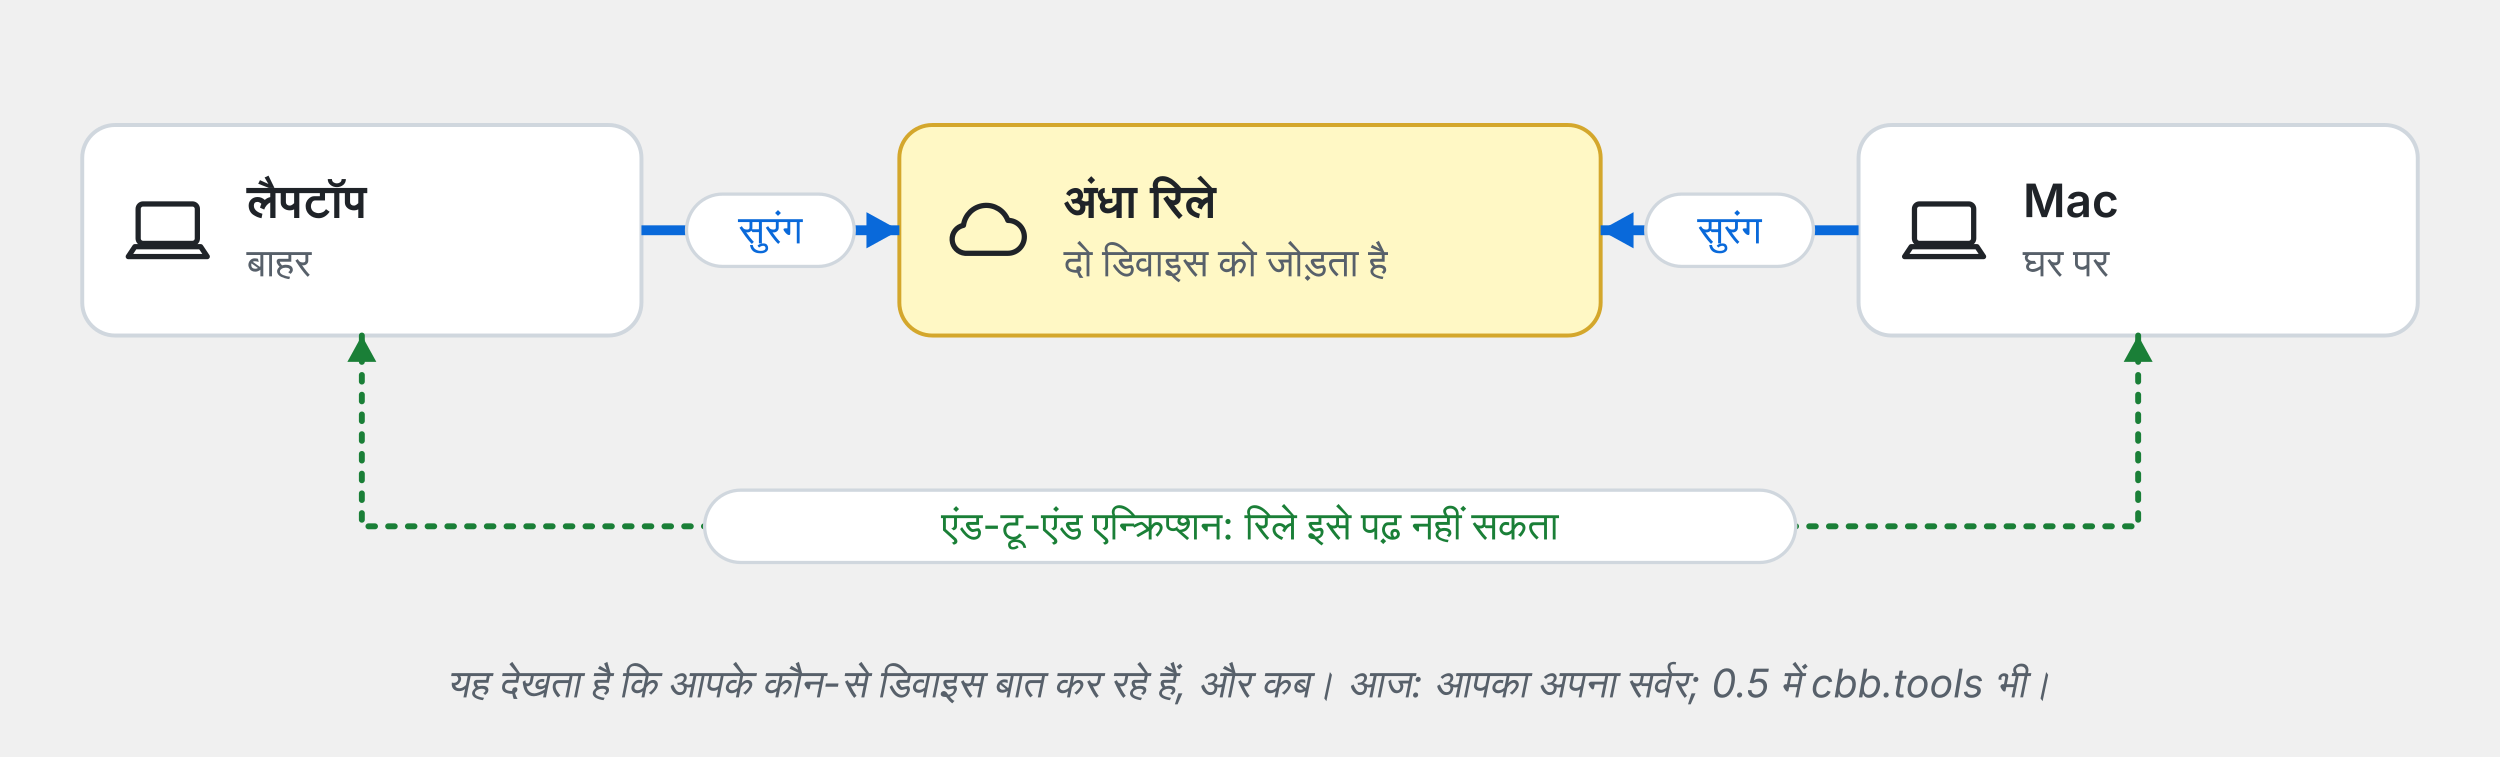
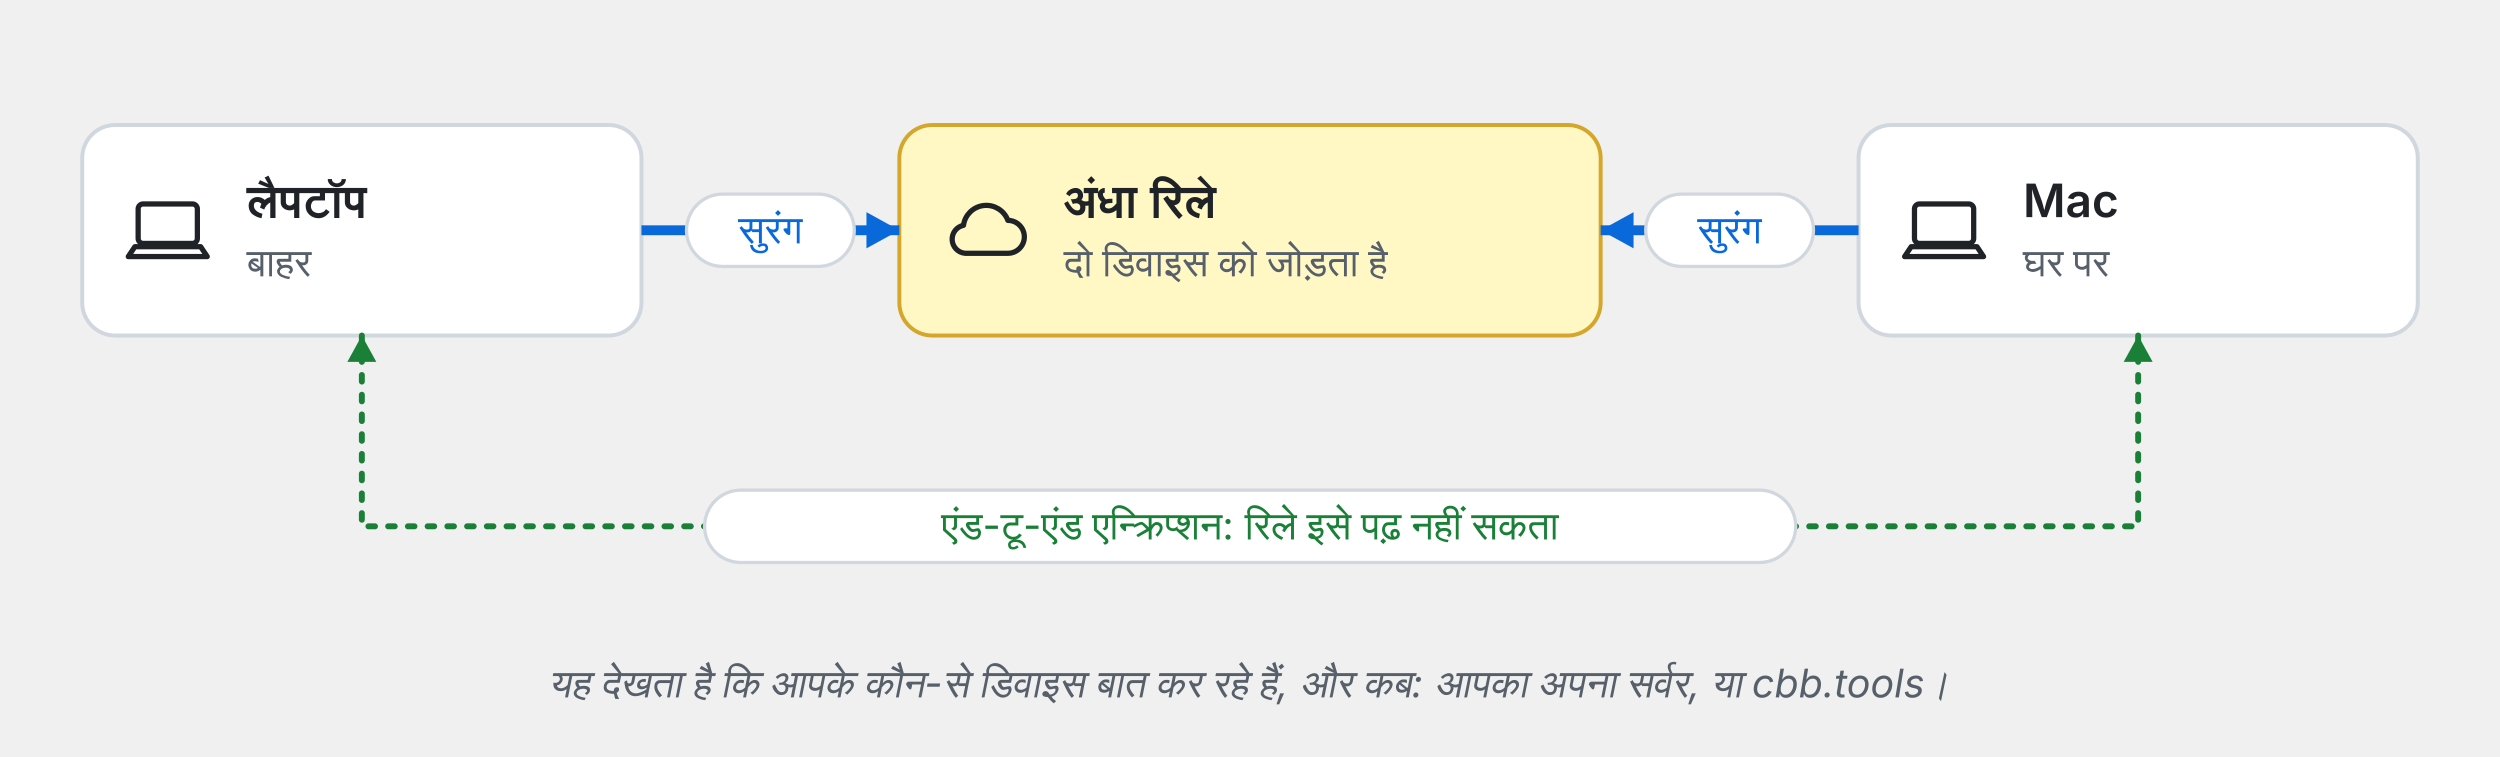
<svg xmlns="http://www.w3.org/2000/svg" lang="hi" width="760" height="230" viewBox="0 0 760 230" role="img" aria-label="अंधा रिले दो डिवाइस को जोड़ता है और कुछ नहीं पढ़ता">
  <style>
  .bg { fill: none; }
  .zone { fill: #f6f8fa; stroke: #d0d7de; stroke-width: 1; }
  .zone-t { fill: #57606a; font: 600 13px system-ui, -apple-system, 'Segoe UI', sans-serif; letter-spacing: .02em; }
  .card { fill: #ffffff; stroke: #d0d7de; stroke-width: 1.2; }
  .card.key { stroke: #8250df; stroke-width: 2; }
  .card.srv { fill: #fff8c5; stroke: #d4a72c; }
  .t { fill: #1f2328; font: 600 14px system-ui, -apple-system, 'Segoe UI', sans-serif; }
  .s { fill: #57606a; font: 12px system-ui, -apple-system, 'Segoe UI', sans-serif; }
  .ic { fill: none; stroke: #1f2328; stroke-width: 1.6; stroke-linecap: round; stroke-linejoin: round; }
  .key .ic, .ic.key { stroke: #8250df; }
  .badge { fill: #8250df; }
  .badge-t { fill: #ffffff; font: 600 10px system-ui, -apple-system, 'Segoe UI', sans-serif; letter-spacing: .04em; }
  .e-tunnel { fill: none; stroke: #0969da; stroke-width: 3; }
  .e-home { fill: none; stroke: #57606a; stroke-width: 1.6; stroke-dasharray: 5 4; }
  .e-pair { fill: none; stroke: #8250df; stroke-width: 1.8; }
  .e-e2e { fill: none; stroke: #1a7f37; stroke-width: 1.8; stroke-dasharray: 2 4; stroke-linecap: round; }
  .a-tunnel { fill: #0969da; } .a-home { fill: #57606a; } .a-pair { fill: #8250df; } .a-e2e { fill: #1a7f37; }
  .lbl-bg { fill: #ffffff; stroke: #d0d7de; stroke-width: 1; }
  .lbl { fill: #1f2328; font: 12px system-ui, -apple-system, 'Segoe UI', sans-serif; }
  .lbl.tunnel { fill: #0969da; } .lbl.pair { fill: #8250df; } .lbl.e2e { fill: #1a7f37; }
  .note { fill: #57606a; font: italic 12px system-ui, -apple-system, 'Segoe UI', sans-serif; }
  @media (prefers-color-scheme: dark) {
    .zone { fill: #161b22; stroke: #30363d; }
    .zone-t, .s, .note { fill: #8b949e; }
    .card { fill: #0d1117; stroke: #3d444d; }
    .card.key { stroke: #a371f7; }
    .card.srv { fill: #272115; stroke: #9e6a03; }
    .t, .lbl { fill: #e6edf3; }
    .ic { stroke: #e6edf3; }
    .key .ic, .ic.key { stroke: #a371f7; }
    .badge { fill: #a371f7; }
    .badge-t { fill: #0d1117; }
    .e-tunnel { stroke: #4493f8; } .a-tunnel { fill: #4493f8; } .lbl.tunnel { fill: #4493f8; }
    .e-home { stroke: #8b949e; } .a-home { fill: #8b949e; }
    .e-pair { stroke: #a371f7; } .a-pair { fill: #a371f7; } .lbl.pair { fill: #a371f7; }
    .e-e2e { stroke: #3fb950; } .a-e2e { fill: #3fb950; } .lbl.e2e { fill: #3fb950; }
    .lbl-bg { fill: #0d1117; stroke: #3d444d; }
  }
</style>
  <g class="">
    <rect class="card " x="25.0" y="38.0" width="170" height="64" rx="10" />
    <g transform="translate(37.0,56)" class="ic">
      <rect x="5" y="6" width="18" height="12" rx="1.5" />
      <path d="M2 22h24l-2 -3H4z" />
    </g>
    <text class="t" x="75.0" y="66">लैपटॉप</text>
    <text class="s" x="75.0" y="84">बाहर</text>
  </g>
  <g class="srv">
    <rect class="card srv" x="273.4" y="38.0" width="213.2" height="64" rx="10" />
    <g transform="translate(285.4,56)" class="ic">
      <path d="M8 21h13a5 5 0 0 0 0 -10a7 7 0 0 0 -13.5 1.5A4.3 4.3 0 0 0 8 21z" />
    </g>
    <text class="t" x="323.4" y="66">अंधा रिले</text>
    <text class="s" x="323.4" y="84">दो डिवाइस को जोड़ता है</text>
  </g>
  <g class="">
    <rect class="card " x="565.0" y="38.0" width="170" height="64" rx="10" />
    <g transform="translate(577.0,56)" class="ic">
      <rect x="5" y="6" width="18" height="12" rx="1.5" />
      <path d="M2 22h24l-2 -3H4z" />
    </g>
    <text class="t" x="615.0" y="66">Mac</text>
    <text class="s" x="615.0" y="84">घर पर</text>
  </g>
  <path class="e-tunnel" d="M195.0,70.0 L273.4,70.0" />
  <path class="a-tunnel" d="M273.4,70.0 L263.4,64.5 L263.4,75.5z" />
  <path class="e-tunnel" d="M565.0,70.0 L486.6,70.0" />
  <path class="a-tunnel" d="M486.6,70.0 L496.6,75.5 L496.6,64.5z" />
  <path class="e-e2e" d="M110,102 L110,160 L650,160 L650,102" />
  <path class="a-e2e" d="M650,102 L645.6,110.0 L654.4,110.0z" />
  <path class="a-e2e" d="M110,102 L105.6,110.0 L114.4,110.0z" />
-   <text class="note" x="380" y="212" text-anchor="middle">यह देखता है कि आपके कौन-से डिवाइस बात कर रहे हैं, और कब। आज: आपका अपना सर्वर; 0.5 में cbb.tools भी।</text>
+   <text class="note" x="380" y="212" text-anchor="middle">यह देखता है कि आपके कौन-से डिवाइस बात कर रहे हैं, और कब: आपका अपना सर्वर, या cbb.tools।</text>
  <rect class="lbl-bg" x="208.7" y="59.0" width="51.0" height="22" rx="11.0" />
  <text class="lbl tunnel" x="234.2" y="74.0" text-anchor="middle">सुरंग</text>
  <rect class="lbl-bg" x="500.3" y="59.0" width="51.0" height="22" rx="11.0" />
  <text class="lbl tunnel" x="525.8" y="74.0" text-anchor="middle">सुरंग</text>
  <rect class="lbl-bg" x="214.2" y="149.0" width="331.7" height="22" rx="11.0" />
  <text class="lbl e2e" x="380" y="164.0" text-anchor="middle">एंड-टू-एंड एन्क्रिप्शन: रिले इसे पढ़ नहीं सकता</text>
</svg>
